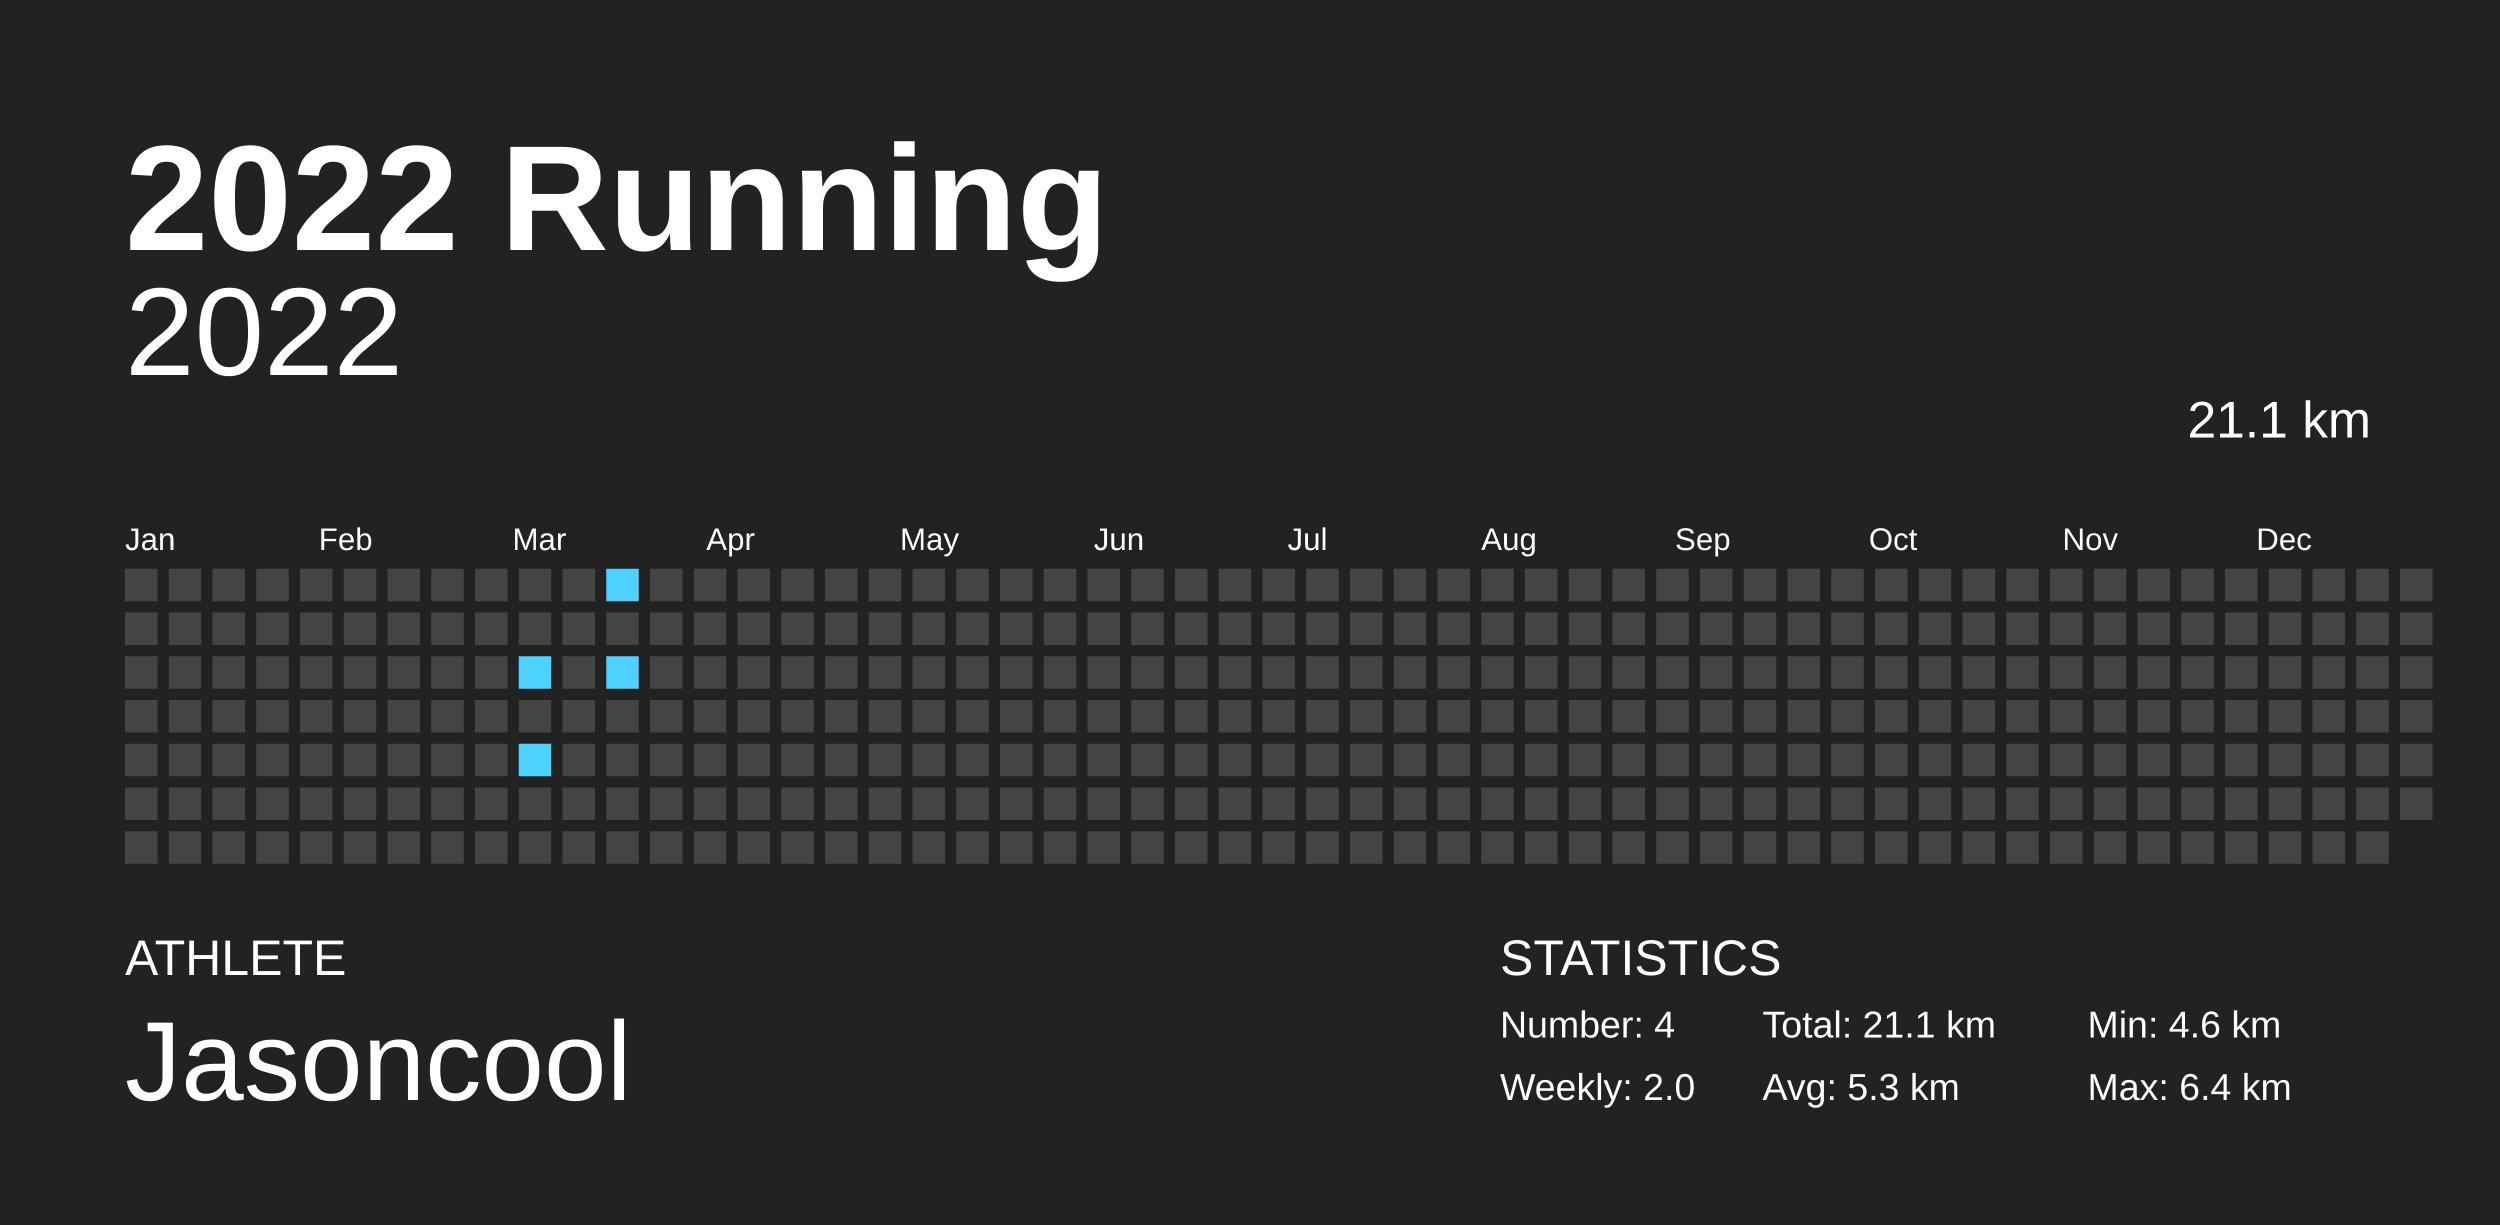
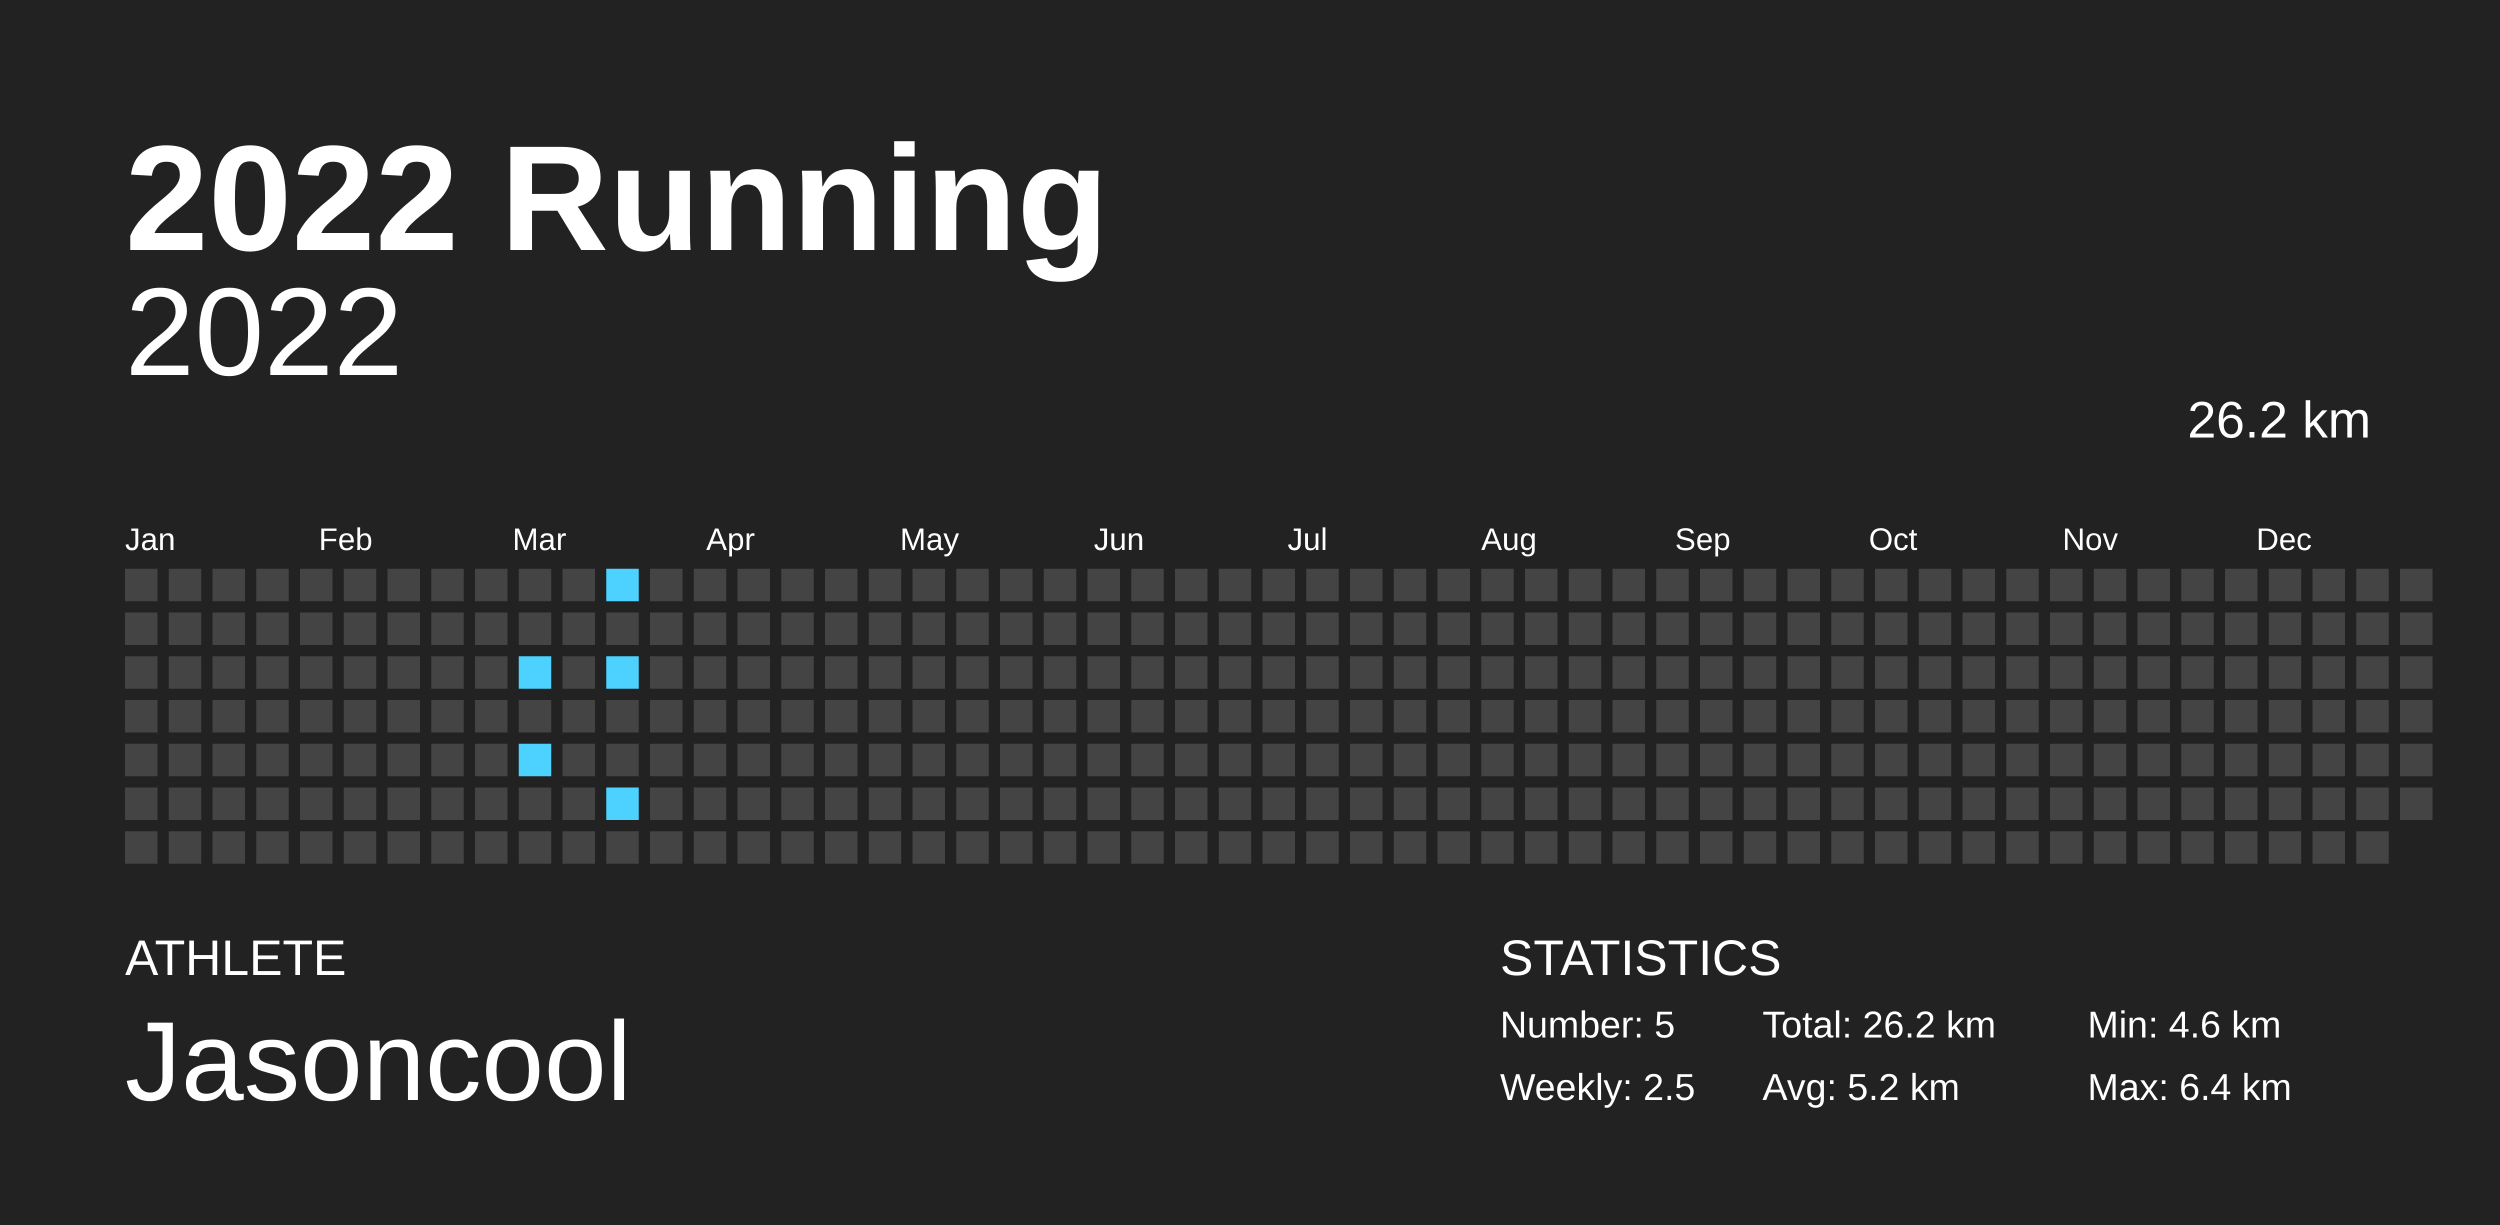
<svg xmlns="http://www.w3.org/2000/svg" baseProfile="full" height="98mm" version="1.1" viewBox="0,0,200,98" width="200mm">
  <defs />
  <rect fill="#222222" height="98" width="200" x="0" y="0" />
  <text fill="#FFFFFF" style="font-size:12px; font-family:Arial; font-weight:bold;" x="10" y="20">2022 Running</text>
  <text fill="#FFFFFF" style="font-size:4px; font-family:Arial" x="10" y="78">ATHLETE</text>
  <text fill="#FFFFFF" style="font-size:9px; font-family:Arial" x="10" y="88">Jasoncool</text>
  <text fill="#FFFFFF" style="font-size:4px; font-family:Arial" x="120" y="78">STATISTICS</text>
-   <text fill="#FFFFFF" style="font-size:3px; font-family:Arial" x="120" y="83">Number: 4</text>
-   <text fill="#FFFFFF" style="font-size:3px; font-family:Arial" x="120" y="88">Weekly: 2.0</text>
-   <text fill="#FFFFFF" style="font-size:3px; font-family:Arial" x="141" y="83">Total: 21.1 km</text>
-   <text fill="#FFFFFF" style="font-size:3px; font-family:Arial" x="141" y="88">Avg: 5.3 km</text>
+   <text fill="#FFFFFF" style="font-size:3px; font-family:Arial" x="120" y="83">Number: 5</text>
+   <text fill="#FFFFFF" style="font-size:3px; font-family:Arial" x="120" y="88">Weekly: 2.5</text>
+   <text fill="#FFFFFF" style="font-size:3px; font-family:Arial" x="141" y="83">Total: 26.2 km</text>
+   <text fill="#FFFFFF" style="font-size:3px; font-family:Arial" x="141" y="88">Avg: 5.2 km</text>
  <text fill="#FFFFFF" style="font-size:3px; font-family:Arial" x="167" y="83">Min: 4.6 km</text>
  <text fill="#FFFFFF" style="font-size:3px; font-family:Arial" x="167" y="88">Max: 6.4 km</text>
  <text alignment-baseline="hanging" fill="#FFFFFF" style="font-size:10.0px; font-family:Arial;" x="10" y="30">2022</text>
-   <text alignment-baseline="hanging" fill="#FFFFFF" style="font-size:4.125px; font-family:Arial;" x="175" y="35">21.1 km</text>
+   <text alignment-baseline="hanging" fill="#FFFFFF" style="font-size:4.125px; font-family:Arial;" x="175" y="35">26.2 km</text>
  <text fill="#FFFFFF" style="font-size:2.5px; font-family:Arial" x="10.0" y="44">Jan</text>
  <text fill="#FFFFFF" style="font-size:2.5px; font-family:Arial" x="25.5" y="44">Feb</text>
  <text fill="#FFFFFF" style="font-size:2.5px; font-family:Arial" x="41.0" y="44">Mar</text>
  <text fill="#FFFFFF" style="font-size:2.5px; font-family:Arial" x="56.5" y="44">Apr</text>
  <text fill="#FFFFFF" style="font-size:2.5px; font-family:Arial" x="72.0" y="44">May</text>
  <text fill="#FFFFFF" style="font-size:2.5px; font-family:Arial" x="87.5" y="44">Jun</text>
  <text fill="#FFFFFF" style="font-size:2.5px; font-family:Arial" x="103.0" y="44">Jul</text>
  <text fill="#FFFFFF" style="font-size:2.5px; font-family:Arial" x="118.5" y="44">Aug</text>
  <text fill="#FFFFFF" style="font-size:2.5px; font-family:Arial" x="134.0" y="44">Sep</text>
  <text fill="#FFFFFF" style="font-size:2.5px; font-family:Arial" x="149.5" y="44">Oct</text>
  <text fill="#FFFFFF" style="font-size:2.5px; font-family:Arial" x="165.0" y="44">Nov</text>
  <text fill="#FFFFFF" style="font-size:2.5px; font-family:Arial" x="180.5" y="44">Dec</text>
  <rect fill="#444444" height="2.6" width="2.6" x="10.0" y="45.5" />
  <rect fill="#444444" height="2.6" width="2.6" x="10.0" y="49.0" />
  <rect fill="#444444" height="2.6" width="2.6" x="10.0" y="52.5" />
  <rect fill="#444444" height="2.6" width="2.6" x="10.0" y="56.0" />
  <rect fill="#444444" height="2.6" width="2.6" x="10.0" y="59.5" />
  <rect fill="#444444" height="2.6" width="2.6" x="10.0" y="63.0" />
  <rect fill="#444444" height="2.6" width="2.6" x="10.0" y="66.5" />
  <rect fill="#444444" height="2.6" width="2.6" x="13.5" y="45.5" />
  <rect fill="#444444" height="2.6" width="2.6" x="13.5" y="49.0" />
  <rect fill="#444444" height="2.6" width="2.6" x="13.5" y="52.5" />
  <rect fill="#444444" height="2.6" width="2.6" x="13.5" y="56.0" />
  <rect fill="#444444" height="2.6" width="2.6" x="13.5" y="59.5" />
  <rect fill="#444444" height="2.6" width="2.6" x="13.5" y="63.0" />
  <rect fill="#444444" height="2.6" width="2.6" x="13.5" y="66.5" />
  <rect fill="#444444" height="2.6" width="2.6" x="17.0" y="45.5" />
  <rect fill="#444444" height="2.6" width="2.6" x="17.0" y="49.0" />
  <rect fill="#444444" height="2.6" width="2.6" x="17.0" y="52.5" />
  <rect fill="#444444" height="2.6" width="2.6" x="17.0" y="56.0" />
  <rect fill="#444444" height="2.6" width="2.6" x="17.0" y="59.5" />
  <rect fill="#444444" height="2.6" width="2.6" x="17.0" y="63.0" />
  <rect fill="#444444" height="2.6" width="2.6" x="17.0" y="66.5" />
  <rect fill="#444444" height="2.6" width="2.6" x="20.5" y="45.5" />
  <rect fill="#444444" height="2.6" width="2.6" x="20.5" y="49.0" />
  <rect fill="#444444" height="2.6" width="2.6" x="20.5" y="52.5" />
  <rect fill="#444444" height="2.6" width="2.6" x="20.5" y="56.0" />
  <rect fill="#444444" height="2.6" width="2.6" x="20.5" y="59.5" />
  <rect fill="#444444" height="2.6" width="2.6" x="20.5" y="63.0" />
  <rect fill="#444444" height="2.6" width="2.6" x="20.5" y="66.5" />
  <rect fill="#444444" height="2.6" width="2.6" x="24.0" y="45.5" />
  <rect fill="#444444" height="2.6" width="2.6" x="24.0" y="49.0" />
  <rect fill="#444444" height="2.6" width="2.6" x="24.0" y="52.5" />
  <rect fill="#444444" height="2.6" width="2.6" x="24.0" y="56.0" />
  <rect fill="#444444" height="2.6" width="2.6" x="24.0" y="59.5" />
  <rect fill="#444444" height="2.6" width="2.6" x="24.0" y="63.0" />
  <rect fill="#444444" height="2.6" width="2.6" x="24.0" y="66.5" />
  <rect fill="#444444" height="2.6" width="2.6" x="27.5" y="45.5" />
  <rect fill="#444444" height="2.6" width="2.6" x="27.5" y="49.0" />
  <rect fill="#444444" height="2.6" width="2.6" x="27.5" y="52.5" />
  <rect fill="#444444" height="2.6" width="2.6" x="27.5" y="56.0" />
  <rect fill="#444444" height="2.6" width="2.6" x="27.5" y="59.5" />
  <rect fill="#444444" height="2.6" width="2.6" x="27.5" y="63.0" />
  <rect fill="#444444" height="2.6" width="2.6" x="27.5" y="66.5" />
  <rect fill="#444444" height="2.6" width="2.6" x="31.0" y="45.5" />
  <rect fill="#444444" height="2.6" width="2.6" x="31.0" y="49.0" />
  <rect fill="#444444" height="2.6" width="2.6" x="31.0" y="52.5" />
  <rect fill="#444444" height="2.6" width="2.6" x="31.0" y="56.0" />
  <rect fill="#444444" height="2.6" width="2.6" x="31.0" y="59.5" />
  <rect fill="#444444" height="2.6" width="2.6" x="31.0" y="63.0" />
  <rect fill="#444444" height="2.6" width="2.6" x="31.0" y="66.5" />
  <rect fill="#444444" height="2.6" width="2.6" x="34.5" y="45.5" />
  <rect fill="#444444" height="2.6" width="2.6" x="34.5" y="49.0" />
  <rect fill="#444444" height="2.6" width="2.6" x="34.5" y="52.5" />
  <rect fill="#444444" height="2.6" width="2.6" x="34.5" y="56.0" />
  <rect fill="#444444" height="2.6" width="2.6" x="34.5" y="59.5" />
  <rect fill="#444444" height="2.6" width="2.6" x="34.5" y="63.0" />
  <rect fill="#444444" height="2.6" width="2.6" x="34.5" y="66.5" />
  <rect fill="#444444" height="2.6" width="2.6" x="38.0" y="45.5" />
  <rect fill="#444444" height="2.6" width="2.6" x="38.0" y="49.0" />
  <rect fill="#444444" height="2.6" width="2.6" x="38.0" y="52.5" />
  <rect fill="#444444" height="2.6" width="2.6" x="38.0" y="56.0" />
  <rect fill="#444444" height="2.6" width="2.6" x="38.0" y="59.5" />
  <rect fill="#444444" height="2.6" width="2.6" x="38.0" y="63.0" />
  <rect fill="#444444" height="2.6" width="2.6" x="38.0" y="66.5" />
  <rect fill="#444444" height="2.6" width="2.6" x="41.5" y="45.5" />
  <rect fill="#444444" height="2.6" width="2.6" x="41.5" y="49.0" />
  <rect fill="#4dd2ff" height="2.6" width="2.6" x="41.5" y="52.5" />
  <rect fill="#444444" height="2.6" width="2.6" x="41.5" y="56.0" />
  <rect fill="#4dd2ff" height="2.6" width="2.6" x="41.5" y="59.5" />
  <rect fill="#444444" height="2.6" width="2.6" x="41.5" y="63.0" />
  <rect fill="#444444" height="2.6" width="2.6" x="41.5" y="66.5" />
  <rect fill="#444444" height="2.6" width="2.6" x="45.0" y="45.5" />
  <rect fill="#444444" height="2.6" width="2.6" x="45.0" y="49.0" />
  <rect fill="#444444" height="2.6" width="2.6" x="45.0" y="52.5" />
  <rect fill="#444444" height="2.6" width="2.6" x="45.0" y="56.0" />
  <rect fill="#444444" height="2.6" width="2.6" x="45.0" y="59.5" />
  <rect fill="#444444" height="2.6" width="2.6" x="45.0" y="63.0" />
  <rect fill="#444444" height="2.6" width="2.6" x="45.0" y="66.5" />
  <rect fill="#4dd2ff" height="2.6" width="2.6" x="48.5" y="45.5" />
  <rect fill="#444444" height="2.6" width="2.6" x="48.5" y="49.0" />
  <rect fill="#4dd2ff" height="2.6" width="2.6" x="48.5" y="52.5" />
  <rect fill="#444444" height="2.6" width="2.6" x="48.5" y="56.0" />
  <rect fill="#444444" height="2.6" width="2.6" x="48.5" y="59.5" />
-   <rect fill="#444444" height="2.6" width="2.6" x="48.5" y="63.0" />
+   <rect fill="#4dd2ff" height="2.6" width="2.6" x="48.5" y="63.0" />
  <rect fill="#444444" height="2.6" width="2.6" x="48.5" y="66.5" />
  <rect fill="#444444" height="2.6" width="2.6" x="52.0" y="45.5" />
  <rect fill="#444444" height="2.6" width="2.6" x="52.0" y="49.0" />
  <rect fill="#444444" height="2.6" width="2.6" x="52.0" y="52.5" />
  <rect fill="#444444" height="2.6" width="2.6" x="52.0" y="56.0" />
  <rect fill="#444444" height="2.6" width="2.6" x="52.0" y="59.5" />
  <rect fill="#444444" height="2.6" width="2.6" x="52.0" y="63.0" />
  <rect fill="#444444" height="2.6" width="2.6" x="52.0" y="66.5" />
  <rect fill="#444444" height="2.6" width="2.6" x="55.5" y="45.5" />
  <rect fill="#444444" height="2.6" width="2.6" x="55.5" y="49.0" />
  <rect fill="#444444" height="2.6" width="2.6" x="55.5" y="52.5" />
  <rect fill="#444444" height="2.6" width="2.6" x="55.5" y="56.0" />
  <rect fill="#444444" height="2.6" width="2.6" x="55.5" y="59.5" />
  <rect fill="#444444" height="2.6" width="2.6" x="55.5" y="63.0" />
  <rect fill="#444444" height="2.6" width="2.6" x="55.5" y="66.5" />
  <rect fill="#444444" height="2.6" width="2.6" x="59.0" y="45.5" />
  <rect fill="#444444" height="2.6" width="2.6" x="59.0" y="49.0" />
  <rect fill="#444444" height="2.6" width="2.6" x="59.0" y="52.5" />
  <rect fill="#444444" height="2.6" width="2.6" x="59.0" y="56.0" />
  <rect fill="#444444" height="2.6" width="2.6" x="59.0" y="59.5" />
  <rect fill="#444444" height="2.6" width="2.6" x="59.0" y="63.0" />
  <rect fill="#444444" height="2.6" width="2.6" x="59.0" y="66.5" />
  <rect fill="#444444" height="2.6" width="2.6" x="62.5" y="45.5" />
  <rect fill="#444444" height="2.6" width="2.6" x="62.5" y="49.0" />
  <rect fill="#444444" height="2.6" width="2.6" x="62.5" y="52.5" />
  <rect fill="#444444" height="2.6" width="2.6" x="62.5" y="56.0" />
  <rect fill="#444444" height="2.6" width="2.6" x="62.5" y="59.5" />
  <rect fill="#444444" height="2.6" width="2.6" x="62.5" y="63.0" />
  <rect fill="#444444" height="2.6" width="2.6" x="62.5" y="66.5" />
  <rect fill="#444444" height="2.6" width="2.6" x="66.0" y="45.5" />
  <rect fill="#444444" height="2.6" width="2.6" x="66.0" y="49.0" />
  <rect fill="#444444" height="2.6" width="2.6" x="66.0" y="52.5" />
  <rect fill="#444444" height="2.6" width="2.6" x="66.0" y="56.0" />
  <rect fill="#444444" height="2.6" width="2.6" x="66.0" y="59.5" />
  <rect fill="#444444" height="2.6" width="2.6" x="66.0" y="63.0" />
  <rect fill="#444444" height="2.6" width="2.6" x="66.0" y="66.5" />
  <rect fill="#444444" height="2.6" width="2.6" x="69.5" y="45.5" />
  <rect fill="#444444" height="2.6" width="2.6" x="69.5" y="49.0" />
  <rect fill="#444444" height="2.6" width="2.6" x="69.5" y="52.5" />
  <rect fill="#444444" height="2.6" width="2.6" x="69.5" y="56.0" />
  <rect fill="#444444" height="2.6" width="2.6" x="69.5" y="59.5" />
  <rect fill="#444444" height="2.6" width="2.6" x="69.5" y="63.0" />
  <rect fill="#444444" height="2.6" width="2.6" x="69.5" y="66.5" />
  <rect fill="#444444" height="2.6" width="2.6" x="73.0" y="45.5" />
  <rect fill="#444444" height="2.6" width="2.6" x="73.0" y="49.0" />
  <rect fill="#444444" height="2.6" width="2.6" x="73.0" y="52.5" />
  <rect fill="#444444" height="2.6" width="2.6" x="73.0" y="56.0" />
  <rect fill="#444444" height="2.6" width="2.6" x="73.0" y="59.5" />
  <rect fill="#444444" height="2.6" width="2.6" x="73.0" y="63.0" />
  <rect fill="#444444" height="2.6" width="2.6" x="73.0" y="66.5" />
  <rect fill="#444444" height="2.6" width="2.6" x="76.5" y="45.5" />
  <rect fill="#444444" height="2.6" width="2.6" x="76.5" y="49.0" />
  <rect fill="#444444" height="2.6" width="2.6" x="76.5" y="52.5" />
  <rect fill="#444444" height="2.6" width="2.6" x="76.5" y="56.0" />
  <rect fill="#444444" height="2.6" width="2.6" x="76.5" y="59.5" />
  <rect fill="#444444" height="2.6" width="2.6" x="76.5" y="63.0" />
  <rect fill="#444444" height="2.6" width="2.6" x="76.5" y="66.5" />
  <rect fill="#444444" height="2.6" width="2.6" x="80.0" y="45.5" />
  <rect fill="#444444" height="2.6" width="2.6" x="80.0" y="49.0" />
  <rect fill="#444444" height="2.6" width="2.6" x="80.0" y="52.5" />
  <rect fill="#444444" height="2.6" width="2.6" x="80.0" y="56.0" />
  <rect fill="#444444" height="2.6" width="2.6" x="80.0" y="59.5" />
  <rect fill="#444444" height="2.6" width="2.6" x="80.0" y="63.0" />
  <rect fill="#444444" height="2.6" width="2.6" x="80.0" y="66.5" />
  <rect fill="#444444" height="2.6" width="2.6" x="83.5" y="45.5" />
  <rect fill="#444444" height="2.6" width="2.6" x="83.5" y="49.0" />
  <rect fill="#444444" height="2.6" width="2.6" x="83.5" y="52.5" />
  <rect fill="#444444" height="2.6" width="2.6" x="83.5" y="56.0" />
  <rect fill="#444444" height="2.6" width="2.6" x="83.5" y="59.5" />
  <rect fill="#444444" height="2.6" width="2.6" x="83.5" y="63.0" />
  <rect fill="#444444" height="2.6" width="2.6" x="83.5" y="66.5" />
  <rect fill="#444444" height="2.6" width="2.6" x="87.0" y="45.5" />
  <rect fill="#444444" height="2.6" width="2.6" x="87.0" y="49.0" />
  <rect fill="#444444" height="2.6" width="2.6" x="87.0" y="52.5" />
  <rect fill="#444444" height="2.6" width="2.6" x="87.0" y="56.0" />
  <rect fill="#444444" height="2.6" width="2.6" x="87.0" y="59.5" />
  <rect fill="#444444" height="2.6" width="2.6" x="87.0" y="63.0" />
  <rect fill="#444444" height="2.6" width="2.6" x="87.0" y="66.5" />
  <rect fill="#444444" height="2.6" width="2.6" x="90.5" y="45.5" />
  <rect fill="#444444" height="2.6" width="2.6" x="90.5" y="49.0" />
  <rect fill="#444444" height="2.6" width="2.6" x="90.5" y="52.5" />
  <rect fill="#444444" height="2.6" width="2.6" x="90.5" y="56.0" />
  <rect fill="#444444" height="2.6" width="2.6" x="90.5" y="59.5" />
  <rect fill="#444444" height="2.6" width="2.6" x="90.5" y="63.0" />
  <rect fill="#444444" height="2.6" width="2.6" x="90.5" y="66.5" />
  <rect fill="#444444" height="2.6" width="2.6" x="94.0" y="45.5" />
  <rect fill="#444444" height="2.6" width="2.6" x="94.0" y="49.0" />
  <rect fill="#444444" height="2.6" width="2.6" x="94.0" y="52.5" />
  <rect fill="#444444" height="2.6" width="2.6" x="94.0" y="56.0" />
  <rect fill="#444444" height="2.6" width="2.6" x="94.0" y="59.5" />
  <rect fill="#444444" height="2.6" width="2.6" x="94.0" y="63.0" />
  <rect fill="#444444" height="2.6" width="2.6" x="94.0" y="66.5" />
  <rect fill="#444444" height="2.6" width="2.6" x="97.5" y="45.5" />
  <rect fill="#444444" height="2.6" width="2.6" x="97.5" y="49.0" />
  <rect fill="#444444" height="2.6" width="2.6" x="97.5" y="52.5" />
  <rect fill="#444444" height="2.6" width="2.6" x="97.5" y="56.0" />
  <rect fill="#444444" height="2.6" width="2.6" x="97.5" y="59.5" />
  <rect fill="#444444" height="2.6" width="2.6" x="97.5" y="63.0" />
  <rect fill="#444444" height="2.6" width="2.6" x="97.5" y="66.5" />
  <rect fill="#444444" height="2.6" width="2.6" x="101.0" y="45.5" />
  <rect fill="#444444" height="2.6" width="2.6" x="101.0" y="49.0" />
  <rect fill="#444444" height="2.6" width="2.6" x="101.0" y="52.5" />
  <rect fill="#444444" height="2.6" width="2.6" x="101.0" y="56.0" />
  <rect fill="#444444" height="2.6" width="2.6" x="101.0" y="59.5" />
  <rect fill="#444444" height="2.6" width="2.6" x="101.0" y="63.0" />
  <rect fill="#444444" height="2.6" width="2.6" x="101.0" y="66.5" />
  <rect fill="#444444" height="2.6" width="2.6" x="104.5" y="45.5" />
  <rect fill="#444444" height="2.6" width="2.6" x="104.5" y="49.0" />
  <rect fill="#444444" height="2.6" width="2.6" x="104.5" y="52.5" />
  <rect fill="#444444" height="2.6" width="2.6" x="104.5" y="56.0" />
  <rect fill="#444444" height="2.6" width="2.6" x="104.5" y="59.5" />
  <rect fill="#444444" height="2.6" width="2.6" x="104.5" y="63.0" />
  <rect fill="#444444" height="2.6" width="2.6" x="104.5" y="66.5" />
  <rect fill="#444444" height="2.6" width="2.6" x="108.0" y="45.5" />
  <rect fill="#444444" height="2.6" width="2.6" x="108.0" y="49.0" />
  <rect fill="#444444" height="2.6" width="2.6" x="108.0" y="52.5" />
  <rect fill="#444444" height="2.6" width="2.6" x="108.0" y="56.0" />
  <rect fill="#444444" height="2.6" width="2.6" x="108.0" y="59.5" />
  <rect fill="#444444" height="2.6" width="2.6" x="108.0" y="63.0" />
  <rect fill="#444444" height="2.6" width="2.6" x="108.0" y="66.5" />
  <rect fill="#444444" height="2.6" width="2.6" x="111.5" y="45.5" />
  <rect fill="#444444" height="2.6" width="2.6" x="111.5" y="49.0" />
  <rect fill="#444444" height="2.6" width="2.6" x="111.5" y="52.5" />
  <rect fill="#444444" height="2.6" width="2.6" x="111.5" y="56.0" />
  <rect fill="#444444" height="2.6" width="2.6" x="111.5" y="59.5" />
  <rect fill="#444444" height="2.6" width="2.6" x="111.5" y="63.0" />
  <rect fill="#444444" height="2.6" width="2.6" x="111.5" y="66.5" />
  <rect fill="#444444" height="2.6" width="2.6" x="115.0" y="45.5" />
  <rect fill="#444444" height="2.6" width="2.6" x="115.0" y="49.0" />
  <rect fill="#444444" height="2.6" width="2.6" x="115.0" y="52.5" />
  <rect fill="#444444" height="2.6" width="2.6" x="115.0" y="56.0" />
  <rect fill="#444444" height="2.6" width="2.6" x="115.0" y="59.5" />
  <rect fill="#444444" height="2.6" width="2.6" x="115.0" y="63.0" />
  <rect fill="#444444" height="2.6" width="2.6" x="115.0" y="66.5" />
  <rect fill="#444444" height="2.6" width="2.6" x="118.5" y="45.5" />
  <rect fill="#444444" height="2.6" width="2.6" x="118.5" y="49.0" />
  <rect fill="#444444" height="2.6" width="2.6" x="118.5" y="52.5" />
  <rect fill="#444444" height="2.6" width="2.6" x="118.5" y="56.0" />
  <rect fill="#444444" height="2.6" width="2.6" x="118.5" y="59.5" />
  <rect fill="#444444" height="2.6" width="2.6" x="118.5" y="63.0" />
  <rect fill="#444444" height="2.6" width="2.6" x="118.5" y="66.5" />
  <rect fill="#444444" height="2.6" width="2.6" x="122.0" y="45.5" />
  <rect fill="#444444" height="2.6" width="2.6" x="122.0" y="49.0" />
  <rect fill="#444444" height="2.6" width="2.6" x="122.0" y="52.5" />
  <rect fill="#444444" height="2.6" width="2.6" x="122.0" y="56.0" />
  <rect fill="#444444" height="2.6" width="2.6" x="122.0" y="59.5" />
  <rect fill="#444444" height="2.6" width="2.6" x="122.0" y="63.0" />
  <rect fill="#444444" height="2.6" width="2.6" x="122.0" y="66.5" />
  <rect fill="#444444" height="2.6" width="2.6" x="125.5" y="45.5" />
  <rect fill="#444444" height="2.6" width="2.6" x="125.5" y="49.0" />
  <rect fill="#444444" height="2.6" width="2.6" x="125.5" y="52.5" />
  <rect fill="#444444" height="2.6" width="2.6" x="125.5" y="56.0" />
  <rect fill="#444444" height="2.6" width="2.6" x="125.5" y="59.5" />
  <rect fill="#444444" height="2.6" width="2.6" x="125.5" y="63.0" />
  <rect fill="#444444" height="2.6" width="2.6" x="125.5" y="66.5" />
  <rect fill="#444444" height="2.6" width="2.6" x="129.0" y="45.5" />
  <rect fill="#444444" height="2.6" width="2.6" x="129.0" y="49.0" />
  <rect fill="#444444" height="2.6" width="2.6" x="129.0" y="52.5" />
  <rect fill="#444444" height="2.6" width="2.6" x="129.0" y="56.0" />
  <rect fill="#444444" height="2.6" width="2.6" x="129.0" y="59.5" />
  <rect fill="#444444" height="2.6" width="2.6" x="129.0" y="63.0" />
  <rect fill="#444444" height="2.6" width="2.6" x="129.0" y="66.5" />
  <rect fill="#444444" height="2.6" width="2.6" x="132.5" y="45.5" />
  <rect fill="#444444" height="2.6" width="2.6" x="132.5" y="49.0" />
  <rect fill="#444444" height="2.6" width="2.6" x="132.5" y="52.5" />
  <rect fill="#444444" height="2.6" width="2.6" x="132.5" y="56.0" />
  <rect fill="#444444" height="2.6" width="2.6" x="132.5" y="59.5" />
  <rect fill="#444444" height="2.6" width="2.6" x="132.5" y="63.0" />
  <rect fill="#444444" height="2.6" width="2.6" x="132.5" y="66.5" />
  <rect fill="#444444" height="2.6" width="2.6" x="136.0" y="45.5" />
  <rect fill="#444444" height="2.6" width="2.6" x="136.0" y="49.0" />
  <rect fill="#444444" height="2.6" width="2.6" x="136.0" y="52.5" />
  <rect fill="#444444" height="2.6" width="2.6" x="136.0" y="56.0" />
  <rect fill="#444444" height="2.6" width="2.6" x="136.0" y="59.5" />
  <rect fill="#444444" height="2.6" width="2.6" x="136.0" y="63.0" />
  <rect fill="#444444" height="2.6" width="2.6" x="136.0" y="66.5" />
  <rect fill="#444444" height="2.6" width="2.6" x="139.5" y="45.5" />
  <rect fill="#444444" height="2.6" width="2.6" x="139.5" y="49.0" />
  <rect fill="#444444" height="2.6" width="2.6" x="139.5" y="52.5" />
  <rect fill="#444444" height="2.6" width="2.6" x="139.5" y="56.0" />
  <rect fill="#444444" height="2.6" width="2.6" x="139.5" y="59.5" />
  <rect fill="#444444" height="2.6" width="2.6" x="139.5" y="63.0" />
  <rect fill="#444444" height="2.6" width="2.6" x="139.5" y="66.5" />
  <rect fill="#444444" height="2.6" width="2.6" x="143.0" y="45.5" />
  <rect fill="#444444" height="2.6" width="2.6" x="143.0" y="49.0" />
  <rect fill="#444444" height="2.6" width="2.6" x="143.0" y="52.5" />
  <rect fill="#444444" height="2.6" width="2.6" x="143.0" y="56.0" />
  <rect fill="#444444" height="2.6" width="2.6" x="143.0" y="59.5" />
  <rect fill="#444444" height="2.6" width="2.6" x="143.0" y="63.0" />
  <rect fill="#444444" height="2.6" width="2.6" x="143.0" y="66.5" />
  <rect fill="#444444" height="2.6" width="2.6" x="146.5" y="45.5" />
  <rect fill="#444444" height="2.6" width="2.6" x="146.5" y="49.0" />
  <rect fill="#444444" height="2.6" width="2.6" x="146.5" y="52.5" />
  <rect fill="#444444" height="2.6" width="2.6" x="146.5" y="56.0" />
  <rect fill="#444444" height="2.6" width="2.6" x="146.5" y="59.5" />
  <rect fill="#444444" height="2.6" width="2.6" x="146.5" y="63.0" />
  <rect fill="#444444" height="2.6" width="2.6" x="146.5" y="66.5" />
  <rect fill="#444444" height="2.6" width="2.6" x="150.0" y="45.5" />
  <rect fill="#444444" height="2.6" width="2.6" x="150.0" y="49.0" />
  <rect fill="#444444" height="2.6" width="2.6" x="150.0" y="52.5" />
  <rect fill="#444444" height="2.6" width="2.6" x="150.0" y="56.0" />
  <rect fill="#444444" height="2.6" width="2.6" x="150.0" y="59.5" />
  <rect fill="#444444" height="2.6" width="2.6" x="150.0" y="63.0" />
  <rect fill="#444444" height="2.6" width="2.6" x="150.0" y="66.5" />
  <rect fill="#444444" height="2.6" width="2.6" x="153.5" y="45.5" />
  <rect fill="#444444" height="2.6" width="2.6" x="153.5" y="49.0" />
  <rect fill="#444444" height="2.6" width="2.6" x="153.5" y="52.5" />
  <rect fill="#444444" height="2.6" width="2.6" x="153.5" y="56.0" />
  <rect fill="#444444" height="2.6" width="2.6" x="153.5" y="59.5" />
  <rect fill="#444444" height="2.6" width="2.6" x="153.5" y="63.0" />
  <rect fill="#444444" height="2.6" width="2.6" x="153.5" y="66.5" />
  <rect fill="#444444" height="2.6" width="2.6" x="157.0" y="45.5" />
  <rect fill="#444444" height="2.6" width="2.6" x="157.0" y="49.0" />
  <rect fill="#444444" height="2.6" width="2.6" x="157.0" y="52.5" />
  <rect fill="#444444" height="2.6" width="2.6" x="157.0" y="56.0" />
  <rect fill="#444444" height="2.6" width="2.6" x="157.0" y="59.5" />
  <rect fill="#444444" height="2.6" width="2.6" x="157.0" y="63.0" />
  <rect fill="#444444" height="2.6" width="2.6" x="157.0" y="66.5" />
  <rect fill="#444444" height="2.6" width="2.6" x="160.5" y="45.5" />
  <rect fill="#444444" height="2.6" width="2.6" x="160.5" y="49.0" />
  <rect fill="#444444" height="2.6" width="2.6" x="160.5" y="52.5" />
  <rect fill="#444444" height="2.6" width="2.6" x="160.5" y="56.0" />
  <rect fill="#444444" height="2.6" width="2.6" x="160.5" y="59.5" />
  <rect fill="#444444" height="2.6" width="2.6" x="160.5" y="63.0" />
  <rect fill="#444444" height="2.6" width="2.6" x="160.5" y="66.5" />
  <rect fill="#444444" height="2.6" width="2.6" x="164.0" y="45.5" />
  <rect fill="#444444" height="2.6" width="2.6" x="164.0" y="49.0" />
  <rect fill="#444444" height="2.6" width="2.6" x="164.0" y="52.5" />
  <rect fill="#444444" height="2.6" width="2.6" x="164.0" y="56.0" />
  <rect fill="#444444" height="2.6" width="2.6" x="164.0" y="59.5" />
  <rect fill="#444444" height="2.6" width="2.6" x="164.0" y="63.0" />
  <rect fill="#444444" height="2.6" width="2.6" x="164.0" y="66.5" />
  <rect fill="#444444" height="2.6" width="2.6" x="167.5" y="45.5" />
  <rect fill="#444444" height="2.6" width="2.6" x="167.5" y="49.0" />
  <rect fill="#444444" height="2.6" width="2.6" x="167.5" y="52.5" />
  <rect fill="#444444" height="2.6" width="2.6" x="167.5" y="56.0" />
  <rect fill="#444444" height="2.6" width="2.6" x="167.5" y="59.5" />
  <rect fill="#444444" height="2.6" width="2.6" x="167.5" y="63.0" />
  <rect fill="#444444" height="2.6" width="2.6" x="167.5" y="66.5" />
  <rect fill="#444444" height="2.6" width="2.6" x="171.0" y="45.5" />
  <rect fill="#444444" height="2.6" width="2.6" x="171.0" y="49.0" />
  <rect fill="#444444" height="2.6" width="2.6" x="171.0" y="52.5" />
  <rect fill="#444444" height="2.6" width="2.6" x="171.0" y="56.0" />
  <rect fill="#444444" height="2.6" width="2.6" x="171.0" y="59.5" />
  <rect fill="#444444" height="2.6" width="2.6" x="171.0" y="63.0" />
  <rect fill="#444444" height="2.6" width="2.6" x="171.0" y="66.5" />
  <rect fill="#444444" height="2.6" width="2.6" x="174.5" y="45.5" />
  <rect fill="#444444" height="2.6" width="2.6" x="174.5" y="49.0" />
  <rect fill="#444444" height="2.6" width="2.6" x="174.5" y="52.5" />
  <rect fill="#444444" height="2.6" width="2.6" x="174.5" y="56.0" />
  <rect fill="#444444" height="2.6" width="2.6" x="174.5" y="59.5" />
  <rect fill="#444444" height="2.6" width="2.6" x="174.5" y="63.0" />
  <rect fill="#444444" height="2.6" width="2.6" x="174.5" y="66.5" />
  <rect fill="#444444" height="2.6" width="2.6" x="178.0" y="45.5" />
  <rect fill="#444444" height="2.6" width="2.6" x="178.0" y="49.0" />
  <rect fill="#444444" height="2.6" width="2.6" x="178.0" y="52.5" />
  <rect fill="#444444" height="2.6" width="2.6" x="178.0" y="56.0" />
  <rect fill="#444444" height="2.6" width="2.6" x="178.0" y="59.5" />
  <rect fill="#444444" height="2.6" width="2.6" x="178.0" y="63.0" />
  <rect fill="#444444" height="2.6" width="2.6" x="178.0" y="66.5" />
  <rect fill="#444444" height="2.6" width="2.6" x="181.5" y="45.5" />
  <rect fill="#444444" height="2.6" width="2.6" x="181.5" y="49.0" />
  <rect fill="#444444" height="2.6" width="2.6" x="181.5" y="52.5" />
  <rect fill="#444444" height="2.6" width="2.6" x="181.5" y="56.0" />
  <rect fill="#444444" height="2.6" width="2.6" x="181.5" y="59.5" />
  <rect fill="#444444" height="2.6" width="2.6" x="181.5" y="63.0" />
  <rect fill="#444444" height="2.6" width="2.6" x="181.5" y="66.5" />
  <rect fill="#444444" height="2.6" width="2.6" x="185.0" y="45.5" />
  <rect fill="#444444" height="2.6" width="2.6" x="185.0" y="49.0" />
  <rect fill="#444444" height="2.6" width="2.6" x="185.0" y="52.5" />
  <rect fill="#444444" height="2.6" width="2.6" x="185.0" y="56.0" />
  <rect fill="#444444" height="2.6" width="2.6" x="185.0" y="59.5" />
  <rect fill="#444444" height="2.6" width="2.6" x="185.0" y="63.0" />
  <rect fill="#444444" height="2.6" width="2.6" x="185.0" y="66.5" />
  <rect fill="#444444" height="2.6" width="2.6" x="188.5" y="45.5" />
  <rect fill="#444444" height="2.6" width="2.6" x="188.5" y="49.0" />
  <rect fill="#444444" height="2.6" width="2.6" x="188.5" y="52.5" />
  <rect fill="#444444" height="2.6" width="2.6" x="188.5" y="56.0" />
  <rect fill="#444444" height="2.6" width="2.6" x="188.5" y="59.5" />
  <rect fill="#444444" height="2.6" width="2.6" x="188.5" y="63.0" />
  <rect fill="#444444" height="2.6" width="2.6" x="188.5" y="66.5" />
  <rect fill="#444444" height="2.6" width="2.6" x="192.0" y="45.5" />
  <rect fill="#444444" height="2.6" width="2.6" x="192.0" y="49.0" />
  <rect fill="#444444" height="2.6" width="2.6" x="192.0" y="52.5" />
  <rect fill="#444444" height="2.6" width="2.6" x="192.0" y="56.0" />
  <rect fill="#444444" height="2.6" width="2.6" x="192.0" y="59.5" />
  <rect fill="#444444" height="2.6" width="2.6" x="192.0" y="63.0" />
</svg>
